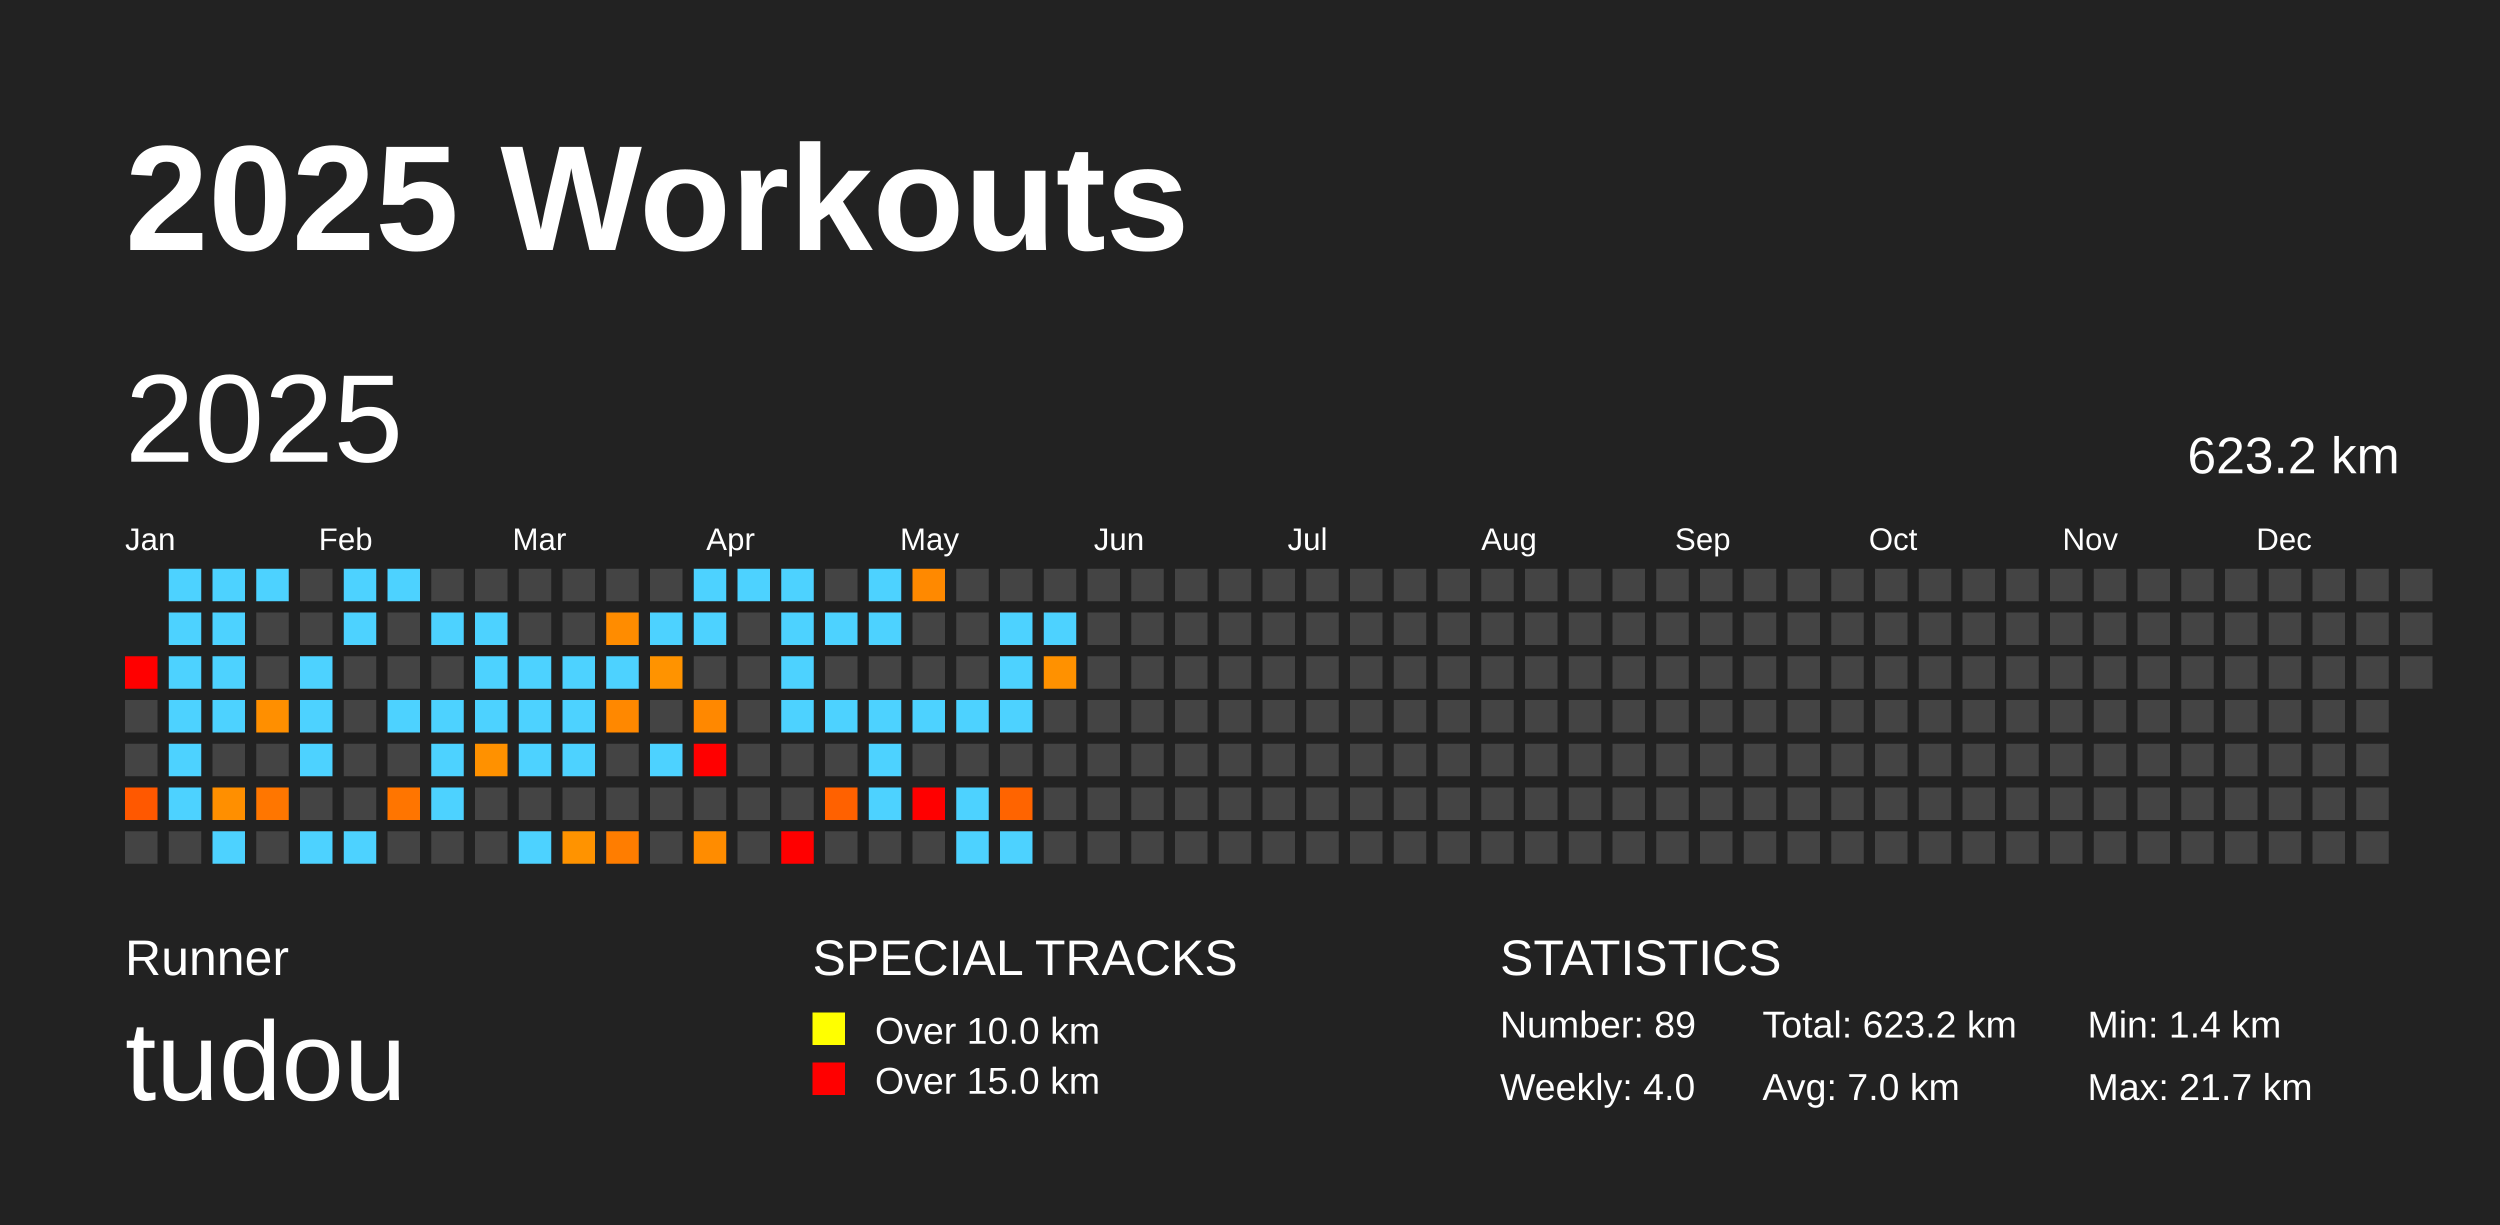
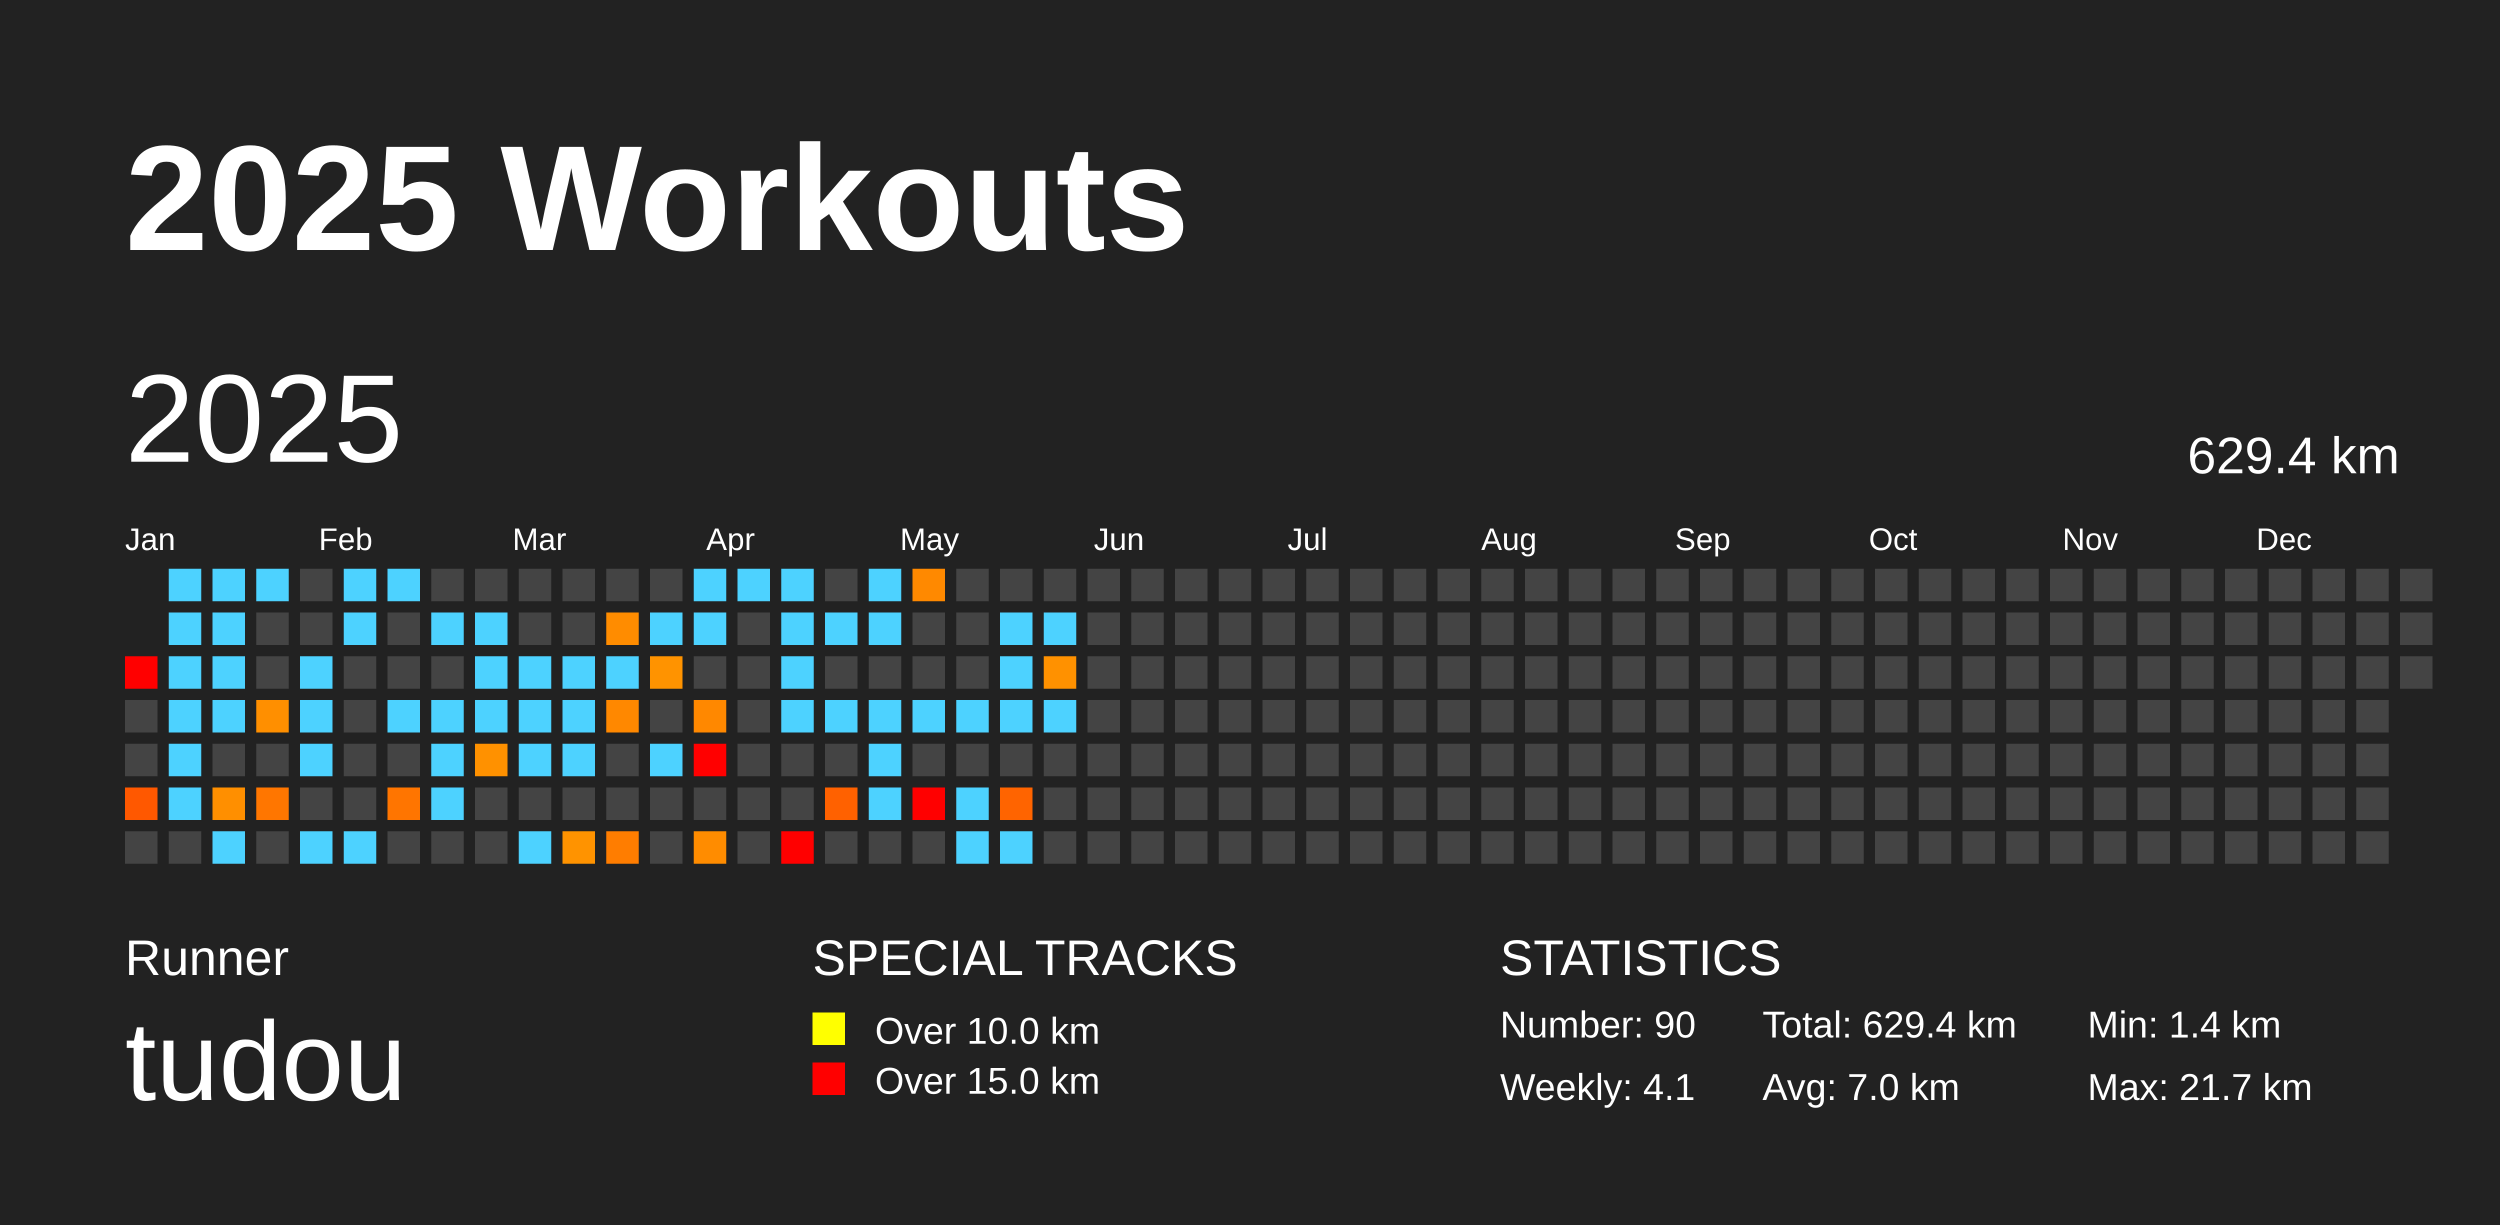
<svg xmlns="http://www.w3.org/2000/svg" baseProfile="full" height="98mm" version="1.1" viewBox="0,0,200,98" width="200mm">
  <defs />
  <rect fill="#222222" height="98" width="200" x="0" y="0" />
  <text fill="#FFFFFF" style="font-size:12px; font-family:Arial; font-weight:bold;" x="10" y="20">2025 Workouts</text>
  <text fill="#FFFFFF" style="font-size:4px; font-family:Arial" x="10" y="78">Runner</text>
  <text fill="#FFFFFF" style="font-size:9px; font-family:Arial" x="10" y="88">tudou</text>
  <text fill="#FFFFFF" style="font-size:4px; font-family:Arial" x="65" y="78">SPECIAL TRACKS</text>
  <rect fill="yellow" height="2.6" width="2.6" x="65" y="81" />
  <text fill="#FFFFFF" style="font-size:3px; font-family:Arial" x="70" y="83.5">Over 10.0 km</text>
  <rect fill="red" height="2.6" width="2.6" x="65" y="85" />
  <text fill="#FFFFFF" style="font-size:3px; font-family:Arial" x="70" y="87.5">Over 15.0 km</text>
  <text fill="#FFFFFF" style="font-size:4px; font-family:Arial" x="120" y="78">STATISTICS</text>
-   <text fill="#FFFFFF" style="font-size:3px; font-family:Arial" x="120" y="83">Number: 89</text>
-   <text fill="#FFFFFF" style="font-size:3px; font-family:Arial" x="120" y="88">Weekly: 4.0</text>
-   <text fill="#FFFFFF" style="font-size:3px; font-family:Arial" x="141" y="83">Total: 623.2 km</text>
+   <text fill="#FFFFFF" style="font-size:3px; font-family:Arial" x="120" y="83">Number: 90</text>
+   <text fill="#FFFFFF" style="font-size:3px; font-family:Arial" x="120" y="88">Weekly: 4.1</text>
+   <text fill="#FFFFFF" style="font-size:3px; font-family:Arial" x="141" y="83">Total: 629.4 km</text>
  <text fill="#FFFFFF" style="font-size:3px; font-family:Arial" x="141" y="88">Avg: 7.0 km</text>
  <text fill="#FFFFFF" style="font-size:3px; font-family:Arial" x="167" y="83">Min: 1.4 km</text>
  <text fill="#FFFFFF" style="font-size:3px; font-family:Arial" x="167" y="88">Max: 21.7 km</text>
  <text dominant-baseline="hanging" fill="#FFFFFF" style="font-size:10.0px; font-family:Arial;" x="10" y="30">2025</text>
-   <text dominant-baseline="hanging" fill="#FFFFFF" style="font-size:4.125px; font-family:Arial;" x="175" y="35">623.2 km</text>
+   <text dominant-baseline="hanging" fill="#FFFFFF" style="font-size:4.125px; font-family:Arial;" x="175" y="35">629.4 km</text>
  <text fill="#FFFFFF" style="font-size:2.5px; font-family:Arial" x="10.0" y="44">Jan</text>
  <text fill="#FFFFFF" style="font-size:2.5px; font-family:Arial" x="25.5" y="44">Feb</text>
  <text fill="#FFFFFF" style="font-size:2.5px; font-family:Arial" x="41.0" y="44">Mar</text>
  <text fill="#FFFFFF" style="font-size:2.5px; font-family:Arial" x="56.5" y="44">Apr</text>
  <text fill="#FFFFFF" style="font-size:2.5px; font-family:Arial" x="72.0" y="44">May</text>
  <text fill="#FFFFFF" style="font-size:2.5px; font-family:Arial" x="87.5" y="44">Jun</text>
  <text fill="#FFFFFF" style="font-size:2.5px; font-family:Arial" x="103.0" y="44">Jul</text>
  <text fill="#FFFFFF" style="font-size:2.5px; font-family:Arial" x="118.5" y="44">Aug</text>
  <text fill="#FFFFFF" style="font-size:2.5px; font-family:Arial" x="134.0" y="44">Sep</text>
  <text fill="#FFFFFF" style="font-size:2.5px; font-family:Arial" x="149.5" y="44">Oct</text>
  <text fill="#FFFFFF" style="font-size:2.5px; font-family:Arial" x="165.0" y="44">Nov</text>
  <text fill="#FFFFFF" style="font-size:2.5px; font-family:Arial" x="180.5" y="44">Dec</text>
  <rect fill="red" height="2.6" width="2.6" x="10.0" y="52.5" />
  <rect fill="#444444" height="2.6" width="2.6" x="10.0" y="56.0" />
  <rect fill="#444444" height="2.6" width="2.6" x="10.0" y="59.5" />
  <rect fill="#ff5800" height="2.6" width="2.6" x="10.0" y="63.0" />
  <rect fill="#444444" height="2.6" width="2.6" x="10.0" y="66.5" />
  <rect fill="#4dd2ff" height="2.6" width="2.6" x="13.5" y="45.5" />
  <rect fill="#4dd2ff" height="2.6" width="2.6" x="13.5" y="49.0" />
  <rect fill="#4dd2ff" height="2.6" width="2.6" x="13.5" y="52.5" />
  <rect fill="#4dd2ff" height="2.6" width="2.6" x="13.5" y="56.0" />
  <rect fill="#4dd2ff" height="2.6" width="2.6" x="13.5" y="59.5" />
  <rect fill="#4dd2ff" height="2.6" width="2.6" x="13.5" y="63.0" />
  <rect fill="#444444" height="2.6" width="2.6" x="13.5" y="66.5" />
  <rect fill="#4dd2ff" height="2.6" width="2.6" x="17.0" y="45.5" />
  <rect fill="#4dd2ff" height="2.6" width="2.6" x="17.0" y="49.0" />
  <rect fill="#4dd2ff" height="2.6" width="2.6" x="17.0" y="52.5" />
  <rect fill="#4dd2ff" height="2.6" width="2.6" x="17.0" y="56.0" />
  <rect fill="#444444" height="2.6" width="2.6" x="17.0" y="59.5" />
  <rect fill="#ff8f00" height="2.6" width="2.6" x="17.0" y="63.0" />
  <rect fill="#4dd2ff" height="2.6" width="2.6" x="17.0" y="66.5" />
  <rect fill="#4dd2ff" height="2.6" width="2.6" x="20.5" y="45.5" />
  <rect fill="#444444" height="2.6" width="2.6" x="20.5" y="49.0" />
  <rect fill="#444444" height="2.6" width="2.6" x="20.5" y="52.5" />
  <rect fill="#ff8f00" height="2.6" width="2.6" x="20.5" y="56.0" />
  <rect fill="#444444" height="2.6" width="2.6" x="20.5" y="59.5" />
  <rect fill="#ff7600" height="2.6" width="2.6" x="20.5" y="63.0" />
  <rect fill="#444444" height="2.6" width="2.6" x="20.5" y="66.5" />
  <rect fill="#444444" height="2.6" width="2.6" x="24.0" y="45.5" />
  <rect fill="#444444" height="2.6" width="2.6" x="24.0" y="49.0" />
  <rect fill="#4dd2ff" height="2.6" width="2.6" x="24.0" y="52.5" />
  <rect fill="#4dd2ff" height="2.6" width="2.6" x="24.0" y="56.0" />
  <rect fill="#4dd2ff" height="2.6" width="2.6" x="24.0" y="59.5" />
  <rect fill="#444444" height="2.6" width="2.6" x="24.0" y="63.0" />
  <rect fill="#4dd2ff" height="2.6" width="2.6" x="24.0" y="66.5" />
  <rect fill="#4dd2ff" height="2.6" width="2.6" x="27.5" y="45.5" />
  <rect fill="#4dd2ff" height="2.6" width="2.6" x="27.5" y="49.0" />
  <rect fill="#444444" height="2.6" width="2.6" x="27.5" y="52.5" />
  <rect fill="#444444" height="2.6" width="2.6" x="27.5" y="56.0" />
  <rect fill="#444444" height="2.6" width="2.6" x="27.5" y="59.5" />
  <rect fill="#444444" height="2.6" width="2.6" x="27.5" y="63.0" />
  <rect fill="#4dd2ff" height="2.6" width="2.6" x="27.5" y="66.5" />
  <rect fill="#4dd2ff" height="2.6" width="2.6" x="31.0" y="45.5" />
  <rect fill="#444444" height="2.6" width="2.6" x="31.0" y="49.0" />
  <rect fill="#444444" height="2.6" width="2.6" x="31.0" y="52.5" />
  <rect fill="#4dd2ff" height="2.6" width="2.6" x="31.0" y="56.0" />
  <rect fill="#444444" height="2.6" width="2.6" x="31.0" y="59.5" />
  <rect fill="#ff7500" height="2.6" width="2.6" x="31.0" y="63.0" />
  <rect fill="#444444" height="2.6" width="2.6" x="31.0" y="66.5" />
  <rect fill="#444444" height="2.6" width="2.6" x="34.5" y="45.5" />
  <rect fill="#4dd2ff" height="2.6" width="2.6" x="34.5" y="49.0" />
  <rect fill="#444444" height="2.6" width="2.6" x="34.5" y="52.5" />
  <rect fill="#4dd2ff" height="2.6" width="2.6" x="34.5" y="56.0" />
  <rect fill="#4dd2ff" height="2.6" width="2.6" x="34.5" y="59.5" />
  <rect fill="#4dd2ff" height="2.6" width="2.6" x="34.5" y="63.0" />
  <rect fill="#444444" height="2.6" width="2.6" x="34.5" y="66.5" />
  <rect fill="#444444" height="2.6" width="2.6" x="38.0" y="45.5" />
  <rect fill="#4dd2ff" height="2.6" width="2.6" x="38.0" y="49.0" />
  <rect fill="#4dd2ff" height="2.6" width="2.6" x="38.0" y="52.5" />
  <rect fill="#4dd2ff" height="2.6" width="2.6" x="38.0" y="56.0" />
  <rect fill="#ff9100" height="2.6" width="2.6" x="38.0" y="59.5" />
  <rect fill="#444444" height="2.6" width="2.6" x="38.0" y="63.0" />
  <rect fill="#444444" height="2.6" width="2.6" x="38.0" y="66.5" />
  <rect fill="#444444" height="2.6" width="2.6" x="41.5" y="45.5" />
  <rect fill="#444444" height="2.6" width="2.6" x="41.5" y="49.0" />
  <rect fill="#4dd2ff" height="2.6" width="2.6" x="41.5" y="52.5" />
  <rect fill="#4dd2ff" height="2.6" width="2.6" x="41.5" y="56.0" />
  <rect fill="#4dd2ff" height="2.6" width="2.6" x="41.5" y="59.5" />
  <rect fill="#444444" height="2.6" width="2.6" x="41.5" y="63.0" />
  <rect fill="#4dd2ff" height="2.6" width="2.6" x="41.5" y="66.5" />
  <rect fill="#444444" height="2.6" width="2.6" x="45.0" y="45.5" />
  <rect fill="#444444" height="2.6" width="2.6" x="45.0" y="49.0" />
  <rect fill="#4dd2ff" height="2.6" width="2.6" x="45.0" y="52.5" />
  <rect fill="#4dd2ff" height="2.6" width="2.6" x="45.0" y="56.0" />
  <rect fill="#4dd2ff" height="2.6" width="2.6" x="45.0" y="59.5" />
  <rect fill="#444444" height="2.6" width="2.6" x="45.0" y="63.0" />
  <rect fill="#ff9300" height="2.6" width="2.6" x="45.0" y="66.5" />
  <rect fill="#444444" height="2.6" width="2.6" x="48.5" y="45.5" />
  <rect fill="#ff8c00" height="2.6" width="2.6" x="48.5" y="49.0" />
  <rect fill="#4dd2ff" height="2.6" width="2.6" x="48.5" y="52.5" />
  <rect fill="#ff8800" height="2.6" width="2.6" x="48.5" y="56.0" />
  <rect fill="#444444" height="2.6" width="2.6" x="48.5" y="59.5" />
  <rect fill="#444444" height="2.6" width="2.6" x="48.5" y="63.0" />
  <rect fill="#ff7d00" height="2.6" width="2.6" x="48.5" y="66.5" />
  <rect fill="#444444" height="2.6" width="2.6" x="52.0" y="45.5" />
  <rect fill="#4dd2ff" height="2.6" width="2.6" x="52.0" y="49.0" />
  <rect fill="#ff9300" height="2.6" width="2.6" x="52.0" y="52.5" />
  <rect fill="#444444" height="2.6" width="2.6" x="52.0" y="56.0" />
  <rect fill="#4dd2ff" height="2.6" width="2.6" x="52.0" y="59.5" />
  <rect fill="#444444" height="2.6" width="2.6" x="52.0" y="63.0" />
  <rect fill="#444444" height="2.6" width="2.6" x="52.0" y="66.5" />
  <rect fill="#4dd2ff" height="2.6" width="2.6" x="55.5" y="45.5" />
  <rect fill="#4dd2ff" height="2.6" width="2.6" x="55.5" y="49.0" />
  <rect fill="#444444" height="2.6" width="2.6" x="55.5" y="52.5" />
  <rect fill="#ff8800" height="2.6" width="2.6" x="55.5" y="56.0" />
  <rect fill="red" height="2.6" width="2.6" x="55.5" y="59.5" />
  <rect fill="#444444" height="2.6" width="2.6" x="55.5" y="63.0" />
  <rect fill="#ff8c00" height="2.6" width="2.6" x="55.5" y="66.5" />
  <rect fill="#4dd2ff" height="2.6" width="2.6" x="59.0" y="45.5" />
  <rect fill="#444444" height="2.6" width="2.6" x="59.0" y="49.0" />
  <rect fill="#444444" height="2.6" width="2.6" x="59.0" y="52.5" />
  <rect fill="#444444" height="2.6" width="2.6" x="59.0" y="56.0" />
  <rect fill="#444444" height="2.6" width="2.6" x="59.0" y="59.5" />
  <rect fill="#444444" height="2.6" width="2.6" x="59.0" y="63.0" />
  <rect fill="#444444" height="2.6" width="2.6" x="59.0" y="66.5" />
  <rect fill="#4dd2ff" height="2.6" width="2.6" x="62.5" y="45.5" />
  <rect fill="#4dd2ff" height="2.6" width="2.6" x="62.5" y="49.0" />
  <rect fill="#4dd2ff" height="2.6" width="2.6" x="62.5" y="52.5" />
  <rect fill="#4dd2ff" height="2.6" width="2.6" x="62.5" y="56.0" />
  <rect fill="#444444" height="2.6" width="2.6" x="62.5" y="59.5" />
  <rect fill="#444444" height="2.6" width="2.6" x="62.5" y="63.0" />
  <rect fill="red" height="2.6" width="2.6" x="62.5" y="66.5" />
  <rect fill="#444444" height="2.6" width="2.6" x="66.0" y="45.5" />
  <rect fill="#4dd2ff" height="2.6" width="2.6" x="66.0" y="49.0" />
  <rect fill="#444444" height="2.6" width="2.6" x="66.0" y="52.5" />
  <rect fill="#4dd2ff" height="2.6" width="2.6" x="66.0" y="56.0" />
  <rect fill="#444444" height="2.6" width="2.6" x="66.0" y="59.5" />
  <rect fill="#ff6100" height="2.6" width="2.6" x="66.0" y="63.0" />
  <rect fill="#444444" height="2.6" width="2.6" x="66.0" y="66.5" />
  <rect fill="#4dd2ff" height="2.6" width="2.6" x="69.5" y="45.5" />
  <rect fill="#4dd2ff" height="2.6" width="2.6" x="69.5" y="49.0" />
  <rect fill="#444444" height="2.6" width="2.6" x="69.5" y="52.5" />
  <rect fill="#4dd2ff" height="2.6" width="2.6" x="69.5" y="56.0" />
  <rect fill="#4dd2ff" height="2.6" width="2.6" x="69.5" y="59.5" />
  <rect fill="#4dd2ff" height="2.6" width="2.6" x="69.5" y="63.0" />
  <rect fill="#444444" height="2.6" width="2.6" x="69.5" y="66.5" />
  <rect fill="#ff8900" height="2.6" width="2.6" x="73.0" y="45.5" />
  <rect fill="#444444" height="2.6" width="2.6" x="73.0" y="49.0" />
  <rect fill="#444444" height="2.6" width="2.6" x="73.0" y="52.5" />
  <rect fill="#4dd2ff" height="2.6" width="2.6" x="73.0" y="56.0" />
  <rect fill="#444444" height="2.6" width="2.6" x="73.0" y="59.5" />
  <rect fill="red" height="2.6" width="2.6" x="73.0" y="63.0" />
  <rect fill="#444444" height="2.6" width="2.6" x="73.0" y="66.5" />
  <rect fill="#444444" height="2.6" width="2.6" x="76.5" y="45.5" />
  <rect fill="#444444" height="2.6" width="2.6" x="76.5" y="49.0" />
  <rect fill="#444444" height="2.6" width="2.6" x="76.5" y="52.5" />
  <rect fill="#4dd2ff" height="2.6" width="2.6" x="76.5" y="56.0" />
  <rect fill="#444444" height="2.6" width="2.6" x="76.5" y="59.5" />
  <rect fill="#4dd2ff" height="2.6" width="2.6" x="76.5" y="63.0" />
  <rect fill="#4dd2ff" height="2.6" width="2.6" x="76.5" y="66.5" />
  <rect fill="#444444" height="2.6" width="2.6" x="80.0" y="45.5" />
  <rect fill="#4dd2ff" height="2.6" width="2.6" x="80.0" y="49.0" />
  <rect fill="#4dd2ff" height="2.6" width="2.6" x="80.0" y="52.5" />
  <rect fill="#4dd2ff" height="2.6" width="2.6" x="80.0" y="56.0" />
  <rect fill="#444444" height="2.6" width="2.6" x="80.0" y="59.5" />
  <rect fill="#ff6400" height="2.6" width="2.6" x="80.0" y="63.0" />
  <rect fill="#4dd2ff" height="2.6" width="2.6" x="80.0" y="66.5" />
  <rect fill="#444444" height="2.6" width="2.6" x="83.5" y="45.5" />
  <rect fill="#4dd2ff" height="2.6" width="2.6" x="83.5" y="49.0" />
  <rect fill="#ff9100" height="2.6" width="2.6" x="83.5" y="52.5" />
-   <rect fill="#444444" height="2.6" width="2.6" x="83.5" y="56.0" />
+   <rect fill="#4dd2ff" height="2.6" width="2.6" x="83.5" y="56.0" />
  <rect fill="#444444" height="2.6" width="2.6" x="83.5" y="59.5" />
  <rect fill="#444444" height="2.6" width="2.6" x="83.5" y="63.0" />
  <rect fill="#444444" height="2.6" width="2.6" x="83.5" y="66.5" />
  <rect fill="#444444" height="2.6" width="2.6" x="87.0" y="45.5" />
  <rect fill="#444444" height="2.6" width="2.6" x="87.0" y="49.0" />
  <rect fill="#444444" height="2.6" width="2.6" x="87.0" y="52.5" />
  <rect fill="#444444" height="2.6" width="2.6" x="87.0" y="56.0" />
  <rect fill="#444444" height="2.6" width="2.6" x="87.0" y="59.5" />
  <rect fill="#444444" height="2.6" width="2.6" x="87.0" y="63.0" />
  <rect fill="#444444" height="2.6" width="2.6" x="87.0" y="66.5" />
  <rect fill="#444444" height="2.6" width="2.6" x="90.5" y="45.5" />
  <rect fill="#444444" height="2.6" width="2.6" x="90.5" y="49.0" />
  <rect fill="#444444" height="2.6" width="2.6" x="90.5" y="52.5" />
  <rect fill="#444444" height="2.6" width="2.6" x="90.5" y="56.0" />
  <rect fill="#444444" height="2.6" width="2.6" x="90.5" y="59.5" />
  <rect fill="#444444" height="2.6" width="2.6" x="90.5" y="63.0" />
  <rect fill="#444444" height="2.6" width="2.6" x="90.5" y="66.5" />
  <rect fill="#444444" height="2.6" width="2.6" x="94.0" y="45.5" />
  <rect fill="#444444" height="2.6" width="2.6" x="94.0" y="49.0" />
  <rect fill="#444444" height="2.6" width="2.6" x="94.0" y="52.5" />
  <rect fill="#444444" height="2.6" width="2.6" x="94.0" y="56.0" />
  <rect fill="#444444" height="2.6" width="2.6" x="94.0" y="59.5" />
  <rect fill="#444444" height="2.6" width="2.6" x="94.0" y="63.0" />
  <rect fill="#444444" height="2.6" width="2.6" x="94.0" y="66.5" />
  <rect fill="#444444" height="2.6" width="2.6" x="97.5" y="45.5" />
  <rect fill="#444444" height="2.6" width="2.6" x="97.5" y="49.0" />
  <rect fill="#444444" height="2.6" width="2.6" x="97.5" y="52.5" />
  <rect fill="#444444" height="2.6" width="2.6" x="97.5" y="56.0" />
  <rect fill="#444444" height="2.6" width="2.6" x="97.5" y="59.5" />
  <rect fill="#444444" height="2.6" width="2.6" x="97.5" y="63.0" />
  <rect fill="#444444" height="2.6" width="2.6" x="97.5" y="66.5" />
  <rect fill="#444444" height="2.6" width="2.6" x="101.0" y="45.5" />
  <rect fill="#444444" height="2.6" width="2.6" x="101.0" y="49.0" />
  <rect fill="#444444" height="2.6" width="2.6" x="101.0" y="52.5" />
  <rect fill="#444444" height="2.6" width="2.6" x="101.0" y="56.0" />
  <rect fill="#444444" height="2.6" width="2.6" x="101.0" y="59.5" />
  <rect fill="#444444" height="2.6" width="2.6" x="101.0" y="63.0" />
  <rect fill="#444444" height="2.6" width="2.6" x="101.0" y="66.5" />
  <rect fill="#444444" height="2.6" width="2.6" x="104.5" y="45.5" />
  <rect fill="#444444" height="2.6" width="2.6" x="104.5" y="49.0" />
  <rect fill="#444444" height="2.6" width="2.6" x="104.5" y="52.5" />
  <rect fill="#444444" height="2.6" width="2.6" x="104.5" y="56.0" />
  <rect fill="#444444" height="2.6" width="2.6" x="104.5" y="59.5" />
  <rect fill="#444444" height="2.6" width="2.6" x="104.5" y="63.0" />
  <rect fill="#444444" height="2.6" width="2.6" x="104.5" y="66.5" />
  <rect fill="#444444" height="2.6" width="2.6" x="108.0" y="45.5" />
  <rect fill="#444444" height="2.6" width="2.6" x="108.0" y="49.0" />
  <rect fill="#444444" height="2.6" width="2.6" x="108.0" y="52.5" />
  <rect fill="#444444" height="2.6" width="2.6" x="108.0" y="56.0" />
  <rect fill="#444444" height="2.6" width="2.6" x="108.0" y="59.5" />
  <rect fill="#444444" height="2.6" width="2.6" x="108.0" y="63.0" />
  <rect fill="#444444" height="2.6" width="2.6" x="108.0" y="66.5" />
  <rect fill="#444444" height="2.6" width="2.6" x="111.5" y="45.5" />
  <rect fill="#444444" height="2.6" width="2.6" x="111.5" y="49.0" />
  <rect fill="#444444" height="2.6" width="2.6" x="111.5" y="52.5" />
  <rect fill="#444444" height="2.6" width="2.6" x="111.5" y="56.0" />
  <rect fill="#444444" height="2.6" width="2.6" x="111.5" y="59.5" />
  <rect fill="#444444" height="2.6" width="2.6" x="111.5" y="63.0" />
  <rect fill="#444444" height="2.6" width="2.6" x="111.5" y="66.5" />
  <rect fill="#444444" height="2.6" width="2.6" x="115.0" y="45.5" />
  <rect fill="#444444" height="2.6" width="2.6" x="115.0" y="49.0" />
  <rect fill="#444444" height="2.6" width="2.6" x="115.0" y="52.5" />
  <rect fill="#444444" height="2.6" width="2.6" x="115.0" y="56.0" />
  <rect fill="#444444" height="2.6" width="2.6" x="115.0" y="59.5" />
  <rect fill="#444444" height="2.6" width="2.6" x="115.0" y="63.0" />
  <rect fill="#444444" height="2.6" width="2.6" x="115.0" y="66.5" />
  <rect fill="#444444" height="2.6" width="2.6" x="118.5" y="45.5" />
  <rect fill="#444444" height="2.6" width="2.6" x="118.5" y="49.0" />
  <rect fill="#444444" height="2.6" width="2.6" x="118.5" y="52.5" />
  <rect fill="#444444" height="2.6" width="2.6" x="118.5" y="56.0" />
  <rect fill="#444444" height="2.6" width="2.6" x="118.5" y="59.5" />
  <rect fill="#444444" height="2.6" width="2.6" x="118.5" y="63.0" />
  <rect fill="#444444" height="2.6" width="2.6" x="118.5" y="66.5" />
  <rect fill="#444444" height="2.6" width="2.6" x="122.0" y="45.5" />
  <rect fill="#444444" height="2.6" width="2.6" x="122.0" y="49.0" />
  <rect fill="#444444" height="2.6" width="2.6" x="122.0" y="52.5" />
  <rect fill="#444444" height="2.6" width="2.6" x="122.0" y="56.0" />
  <rect fill="#444444" height="2.6" width="2.6" x="122.0" y="59.5" />
  <rect fill="#444444" height="2.6" width="2.6" x="122.0" y="63.0" />
  <rect fill="#444444" height="2.6" width="2.6" x="122.0" y="66.5" />
  <rect fill="#444444" height="2.6" width="2.6" x="125.5" y="45.5" />
  <rect fill="#444444" height="2.6" width="2.6" x="125.5" y="49.0" />
  <rect fill="#444444" height="2.6" width="2.6" x="125.5" y="52.5" />
  <rect fill="#444444" height="2.6" width="2.6" x="125.5" y="56.0" />
  <rect fill="#444444" height="2.6" width="2.6" x="125.5" y="59.5" />
  <rect fill="#444444" height="2.6" width="2.6" x="125.5" y="63.0" />
  <rect fill="#444444" height="2.6" width="2.6" x="125.5" y="66.5" />
  <rect fill="#444444" height="2.6" width="2.6" x="129.0" y="45.5" />
  <rect fill="#444444" height="2.6" width="2.6" x="129.0" y="49.0" />
  <rect fill="#444444" height="2.6" width="2.6" x="129.0" y="52.5" />
  <rect fill="#444444" height="2.6" width="2.6" x="129.0" y="56.0" />
  <rect fill="#444444" height="2.6" width="2.6" x="129.0" y="59.5" />
  <rect fill="#444444" height="2.6" width="2.6" x="129.0" y="63.0" />
  <rect fill="#444444" height="2.6" width="2.6" x="129.0" y="66.5" />
  <rect fill="#444444" height="2.6" width="2.6" x="132.5" y="45.5" />
  <rect fill="#444444" height="2.6" width="2.6" x="132.5" y="49.0" />
  <rect fill="#444444" height="2.6" width="2.6" x="132.5" y="52.5" />
  <rect fill="#444444" height="2.6" width="2.6" x="132.5" y="56.0" />
  <rect fill="#444444" height="2.6" width="2.6" x="132.5" y="59.5" />
  <rect fill="#444444" height="2.6" width="2.6" x="132.5" y="63.0" />
  <rect fill="#444444" height="2.6" width="2.6" x="132.5" y="66.5" />
  <rect fill="#444444" height="2.6" width="2.6" x="136.0" y="45.5" />
  <rect fill="#444444" height="2.6" width="2.6" x="136.0" y="49.0" />
  <rect fill="#444444" height="2.6" width="2.6" x="136.0" y="52.5" />
  <rect fill="#444444" height="2.6" width="2.6" x="136.0" y="56.0" />
  <rect fill="#444444" height="2.6" width="2.6" x="136.0" y="59.5" />
  <rect fill="#444444" height="2.6" width="2.6" x="136.0" y="63.0" />
  <rect fill="#444444" height="2.6" width="2.6" x="136.0" y="66.5" />
  <rect fill="#444444" height="2.6" width="2.6" x="139.5" y="45.5" />
  <rect fill="#444444" height="2.6" width="2.6" x="139.5" y="49.0" />
  <rect fill="#444444" height="2.6" width="2.6" x="139.5" y="52.5" />
  <rect fill="#444444" height="2.6" width="2.6" x="139.5" y="56.0" />
  <rect fill="#444444" height="2.6" width="2.6" x="139.5" y="59.5" />
  <rect fill="#444444" height="2.6" width="2.6" x="139.5" y="63.0" />
  <rect fill="#444444" height="2.6" width="2.6" x="139.5" y="66.5" />
  <rect fill="#444444" height="2.6" width="2.6" x="143.0" y="45.5" />
  <rect fill="#444444" height="2.6" width="2.6" x="143.0" y="49.0" />
  <rect fill="#444444" height="2.6" width="2.6" x="143.0" y="52.5" />
  <rect fill="#444444" height="2.6" width="2.6" x="143.0" y="56.0" />
  <rect fill="#444444" height="2.6" width="2.6" x="143.0" y="59.5" />
  <rect fill="#444444" height="2.6" width="2.6" x="143.0" y="63.0" />
  <rect fill="#444444" height="2.6" width="2.6" x="143.0" y="66.5" />
  <rect fill="#444444" height="2.6" width="2.6" x="146.5" y="45.5" />
  <rect fill="#444444" height="2.6" width="2.6" x="146.5" y="49.0" />
  <rect fill="#444444" height="2.6" width="2.6" x="146.5" y="52.5" />
  <rect fill="#444444" height="2.6" width="2.6" x="146.5" y="56.0" />
  <rect fill="#444444" height="2.6" width="2.6" x="146.5" y="59.5" />
  <rect fill="#444444" height="2.6" width="2.6" x="146.5" y="63.0" />
  <rect fill="#444444" height="2.6" width="2.6" x="146.5" y="66.5" />
  <rect fill="#444444" height="2.6" width="2.6" x="150.0" y="45.5" />
  <rect fill="#444444" height="2.6" width="2.6" x="150.0" y="49.0" />
  <rect fill="#444444" height="2.6" width="2.6" x="150.0" y="52.5" />
  <rect fill="#444444" height="2.6" width="2.6" x="150.0" y="56.0" />
  <rect fill="#444444" height="2.6" width="2.6" x="150.0" y="59.5" />
  <rect fill="#444444" height="2.6" width="2.6" x="150.0" y="63.0" />
  <rect fill="#444444" height="2.6" width="2.6" x="150.0" y="66.5" />
  <rect fill="#444444" height="2.6" width="2.6" x="153.5" y="45.5" />
  <rect fill="#444444" height="2.6" width="2.6" x="153.5" y="49.0" />
  <rect fill="#444444" height="2.6" width="2.6" x="153.5" y="52.5" />
  <rect fill="#444444" height="2.6" width="2.6" x="153.5" y="56.0" />
  <rect fill="#444444" height="2.6" width="2.6" x="153.5" y="59.5" />
  <rect fill="#444444" height="2.6" width="2.6" x="153.5" y="63.0" />
  <rect fill="#444444" height="2.6" width="2.6" x="153.5" y="66.5" />
  <rect fill="#444444" height="2.6" width="2.6" x="157.0" y="45.5" />
  <rect fill="#444444" height="2.6" width="2.6" x="157.0" y="49.0" />
  <rect fill="#444444" height="2.6" width="2.6" x="157.0" y="52.5" />
  <rect fill="#444444" height="2.6" width="2.6" x="157.0" y="56.0" />
  <rect fill="#444444" height="2.6" width="2.6" x="157.0" y="59.5" />
  <rect fill="#444444" height="2.6" width="2.6" x="157.0" y="63.0" />
  <rect fill="#444444" height="2.6" width="2.6" x="157.0" y="66.5" />
  <rect fill="#444444" height="2.6" width="2.6" x="160.5" y="45.5" />
  <rect fill="#444444" height="2.6" width="2.6" x="160.5" y="49.0" />
  <rect fill="#444444" height="2.6" width="2.6" x="160.5" y="52.5" />
  <rect fill="#444444" height="2.6" width="2.6" x="160.5" y="56.0" />
  <rect fill="#444444" height="2.6" width="2.6" x="160.5" y="59.5" />
  <rect fill="#444444" height="2.6" width="2.6" x="160.5" y="63.0" />
  <rect fill="#444444" height="2.6" width="2.6" x="160.5" y="66.5" />
  <rect fill="#444444" height="2.6" width="2.6" x="164.0" y="45.5" />
  <rect fill="#444444" height="2.6" width="2.6" x="164.0" y="49.0" />
  <rect fill="#444444" height="2.6" width="2.6" x="164.0" y="52.5" />
  <rect fill="#444444" height="2.6" width="2.6" x="164.0" y="56.0" />
  <rect fill="#444444" height="2.6" width="2.6" x="164.0" y="59.5" />
  <rect fill="#444444" height="2.6" width="2.6" x="164.0" y="63.0" />
  <rect fill="#444444" height="2.6" width="2.6" x="164.0" y="66.5" />
  <rect fill="#444444" height="2.6" width="2.6" x="167.5" y="45.5" />
  <rect fill="#444444" height="2.6" width="2.6" x="167.5" y="49.0" />
  <rect fill="#444444" height="2.6" width="2.6" x="167.5" y="52.5" />
  <rect fill="#444444" height="2.6" width="2.6" x="167.5" y="56.0" />
  <rect fill="#444444" height="2.6" width="2.6" x="167.5" y="59.5" />
  <rect fill="#444444" height="2.6" width="2.6" x="167.5" y="63.0" />
  <rect fill="#444444" height="2.6" width="2.6" x="167.5" y="66.5" />
  <rect fill="#444444" height="2.6" width="2.6" x="171.0" y="45.5" />
  <rect fill="#444444" height="2.6" width="2.6" x="171.0" y="49.0" />
  <rect fill="#444444" height="2.6" width="2.6" x="171.0" y="52.5" />
  <rect fill="#444444" height="2.6" width="2.6" x="171.0" y="56.0" />
  <rect fill="#444444" height="2.6" width="2.6" x="171.0" y="59.5" />
  <rect fill="#444444" height="2.6" width="2.6" x="171.0" y="63.0" />
  <rect fill="#444444" height="2.6" width="2.6" x="171.0" y="66.5" />
  <rect fill="#444444" height="2.6" width="2.6" x="174.5" y="45.5" />
  <rect fill="#444444" height="2.6" width="2.6" x="174.5" y="49.0" />
  <rect fill="#444444" height="2.6" width="2.6" x="174.5" y="52.5" />
  <rect fill="#444444" height="2.6" width="2.6" x="174.5" y="56.0" />
  <rect fill="#444444" height="2.6" width="2.6" x="174.5" y="59.5" />
  <rect fill="#444444" height="2.6" width="2.6" x="174.5" y="63.0" />
  <rect fill="#444444" height="2.6" width="2.6" x="174.5" y="66.5" />
  <rect fill="#444444" height="2.6" width="2.6" x="178.0" y="45.5" />
  <rect fill="#444444" height="2.6" width="2.6" x="178.0" y="49.0" />
  <rect fill="#444444" height="2.6" width="2.6" x="178.0" y="52.5" />
  <rect fill="#444444" height="2.6" width="2.6" x="178.0" y="56.0" />
  <rect fill="#444444" height="2.6" width="2.6" x="178.0" y="59.5" />
  <rect fill="#444444" height="2.6" width="2.6" x="178.0" y="63.0" />
  <rect fill="#444444" height="2.6" width="2.6" x="178.0" y="66.5" />
  <rect fill="#444444" height="2.6" width="2.6" x="181.5" y="45.5" />
  <rect fill="#444444" height="2.6" width="2.6" x="181.5" y="49.0" />
  <rect fill="#444444" height="2.6" width="2.6" x="181.5" y="52.5" />
  <rect fill="#444444" height="2.6" width="2.6" x="181.5" y="56.0" />
  <rect fill="#444444" height="2.6" width="2.6" x="181.5" y="59.5" />
  <rect fill="#444444" height="2.6" width="2.6" x="181.5" y="63.0" />
  <rect fill="#444444" height="2.6" width="2.6" x="181.5" y="66.5" />
  <rect fill="#444444" height="2.6" width="2.6" x="185.0" y="45.5" />
  <rect fill="#444444" height="2.6" width="2.6" x="185.0" y="49.0" />
  <rect fill="#444444" height="2.6" width="2.6" x="185.0" y="52.5" />
  <rect fill="#444444" height="2.6" width="2.6" x="185.0" y="56.0" />
  <rect fill="#444444" height="2.6" width="2.6" x="185.0" y="59.5" />
  <rect fill="#444444" height="2.6" width="2.6" x="185.0" y="63.0" />
  <rect fill="#444444" height="2.6" width="2.6" x="185.0" y="66.5" />
  <rect fill="#444444" height="2.6" width="2.6" x="188.5" y="45.5" />
  <rect fill="#444444" height="2.6" width="2.6" x="188.5" y="49.0" />
  <rect fill="#444444" height="2.6" width="2.6" x="188.5" y="52.5" />
  <rect fill="#444444" height="2.6" width="2.6" x="188.5" y="56.0" />
  <rect fill="#444444" height="2.6" width="2.6" x="188.5" y="59.5" />
  <rect fill="#444444" height="2.6" width="2.6" x="188.5" y="63.0" />
  <rect fill="#444444" height="2.6" width="2.6" x="188.5" y="66.5" />
  <rect fill="#444444" height="2.6" width="2.6" x="192.0" y="45.5" />
  <rect fill="#444444" height="2.6" width="2.6" x="192.0" y="49.0" />
  <rect fill="#444444" height="2.6" width="2.6" x="192.0" y="52.5" />
</svg>
